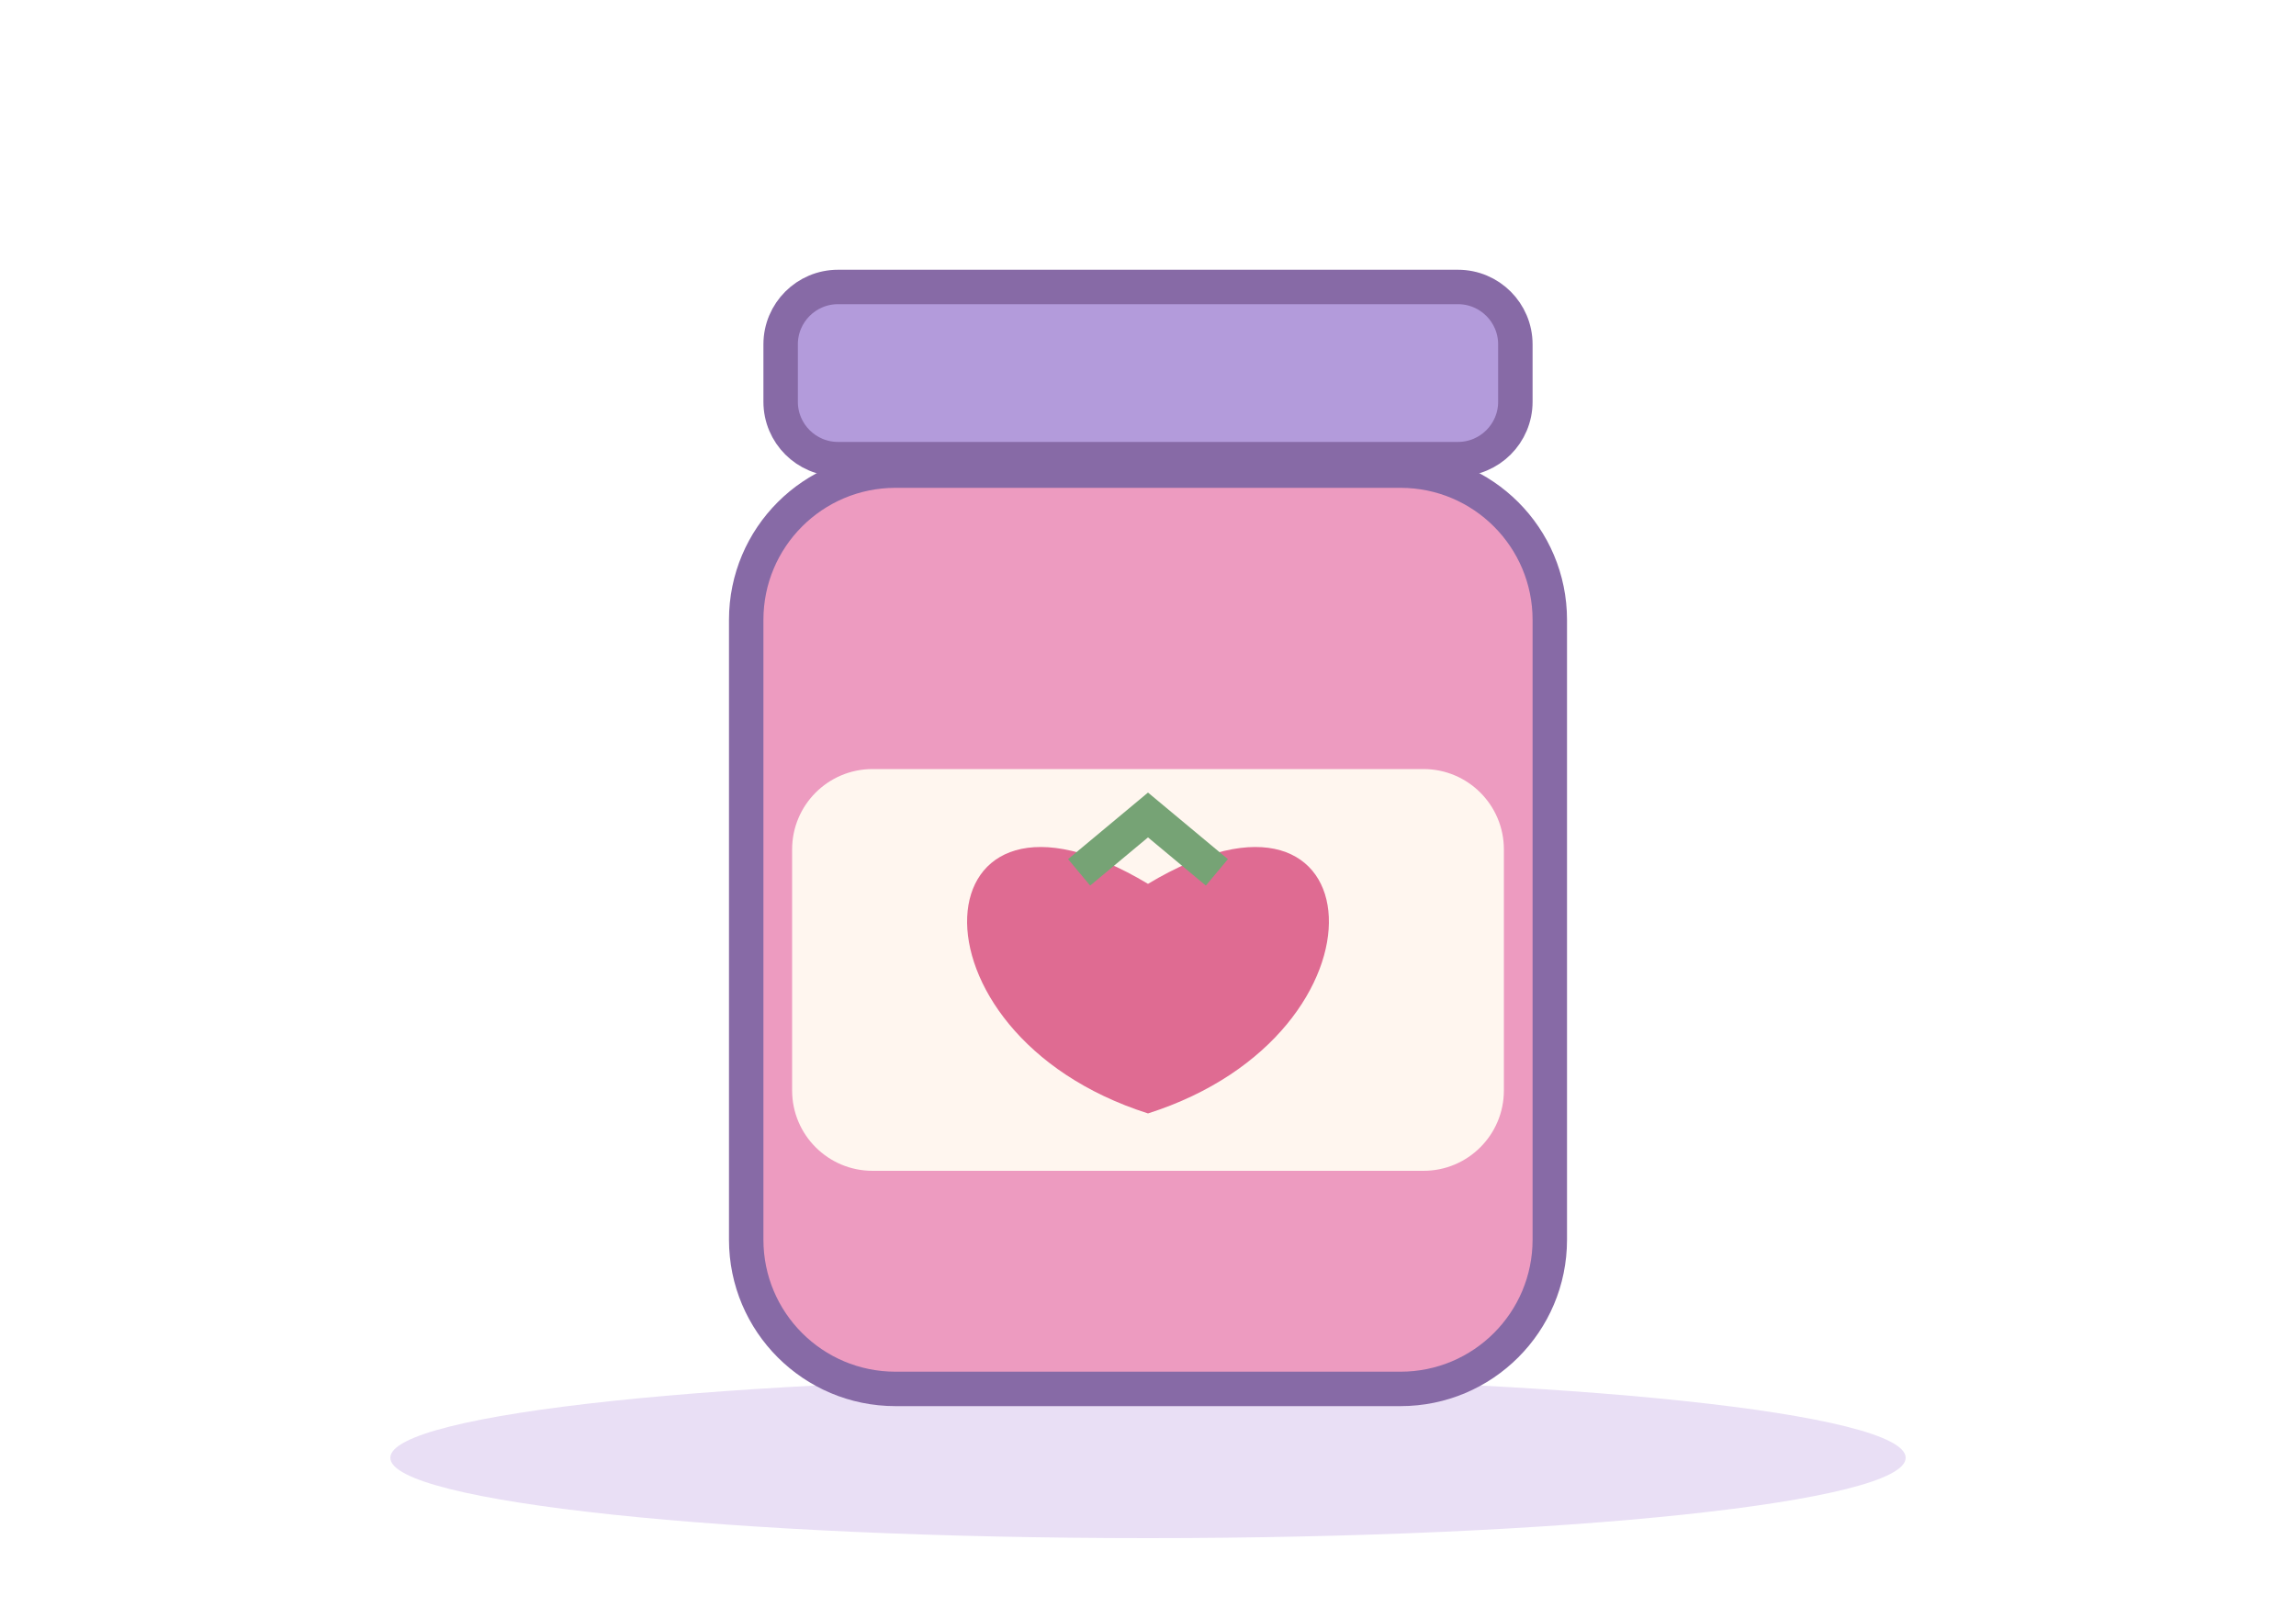
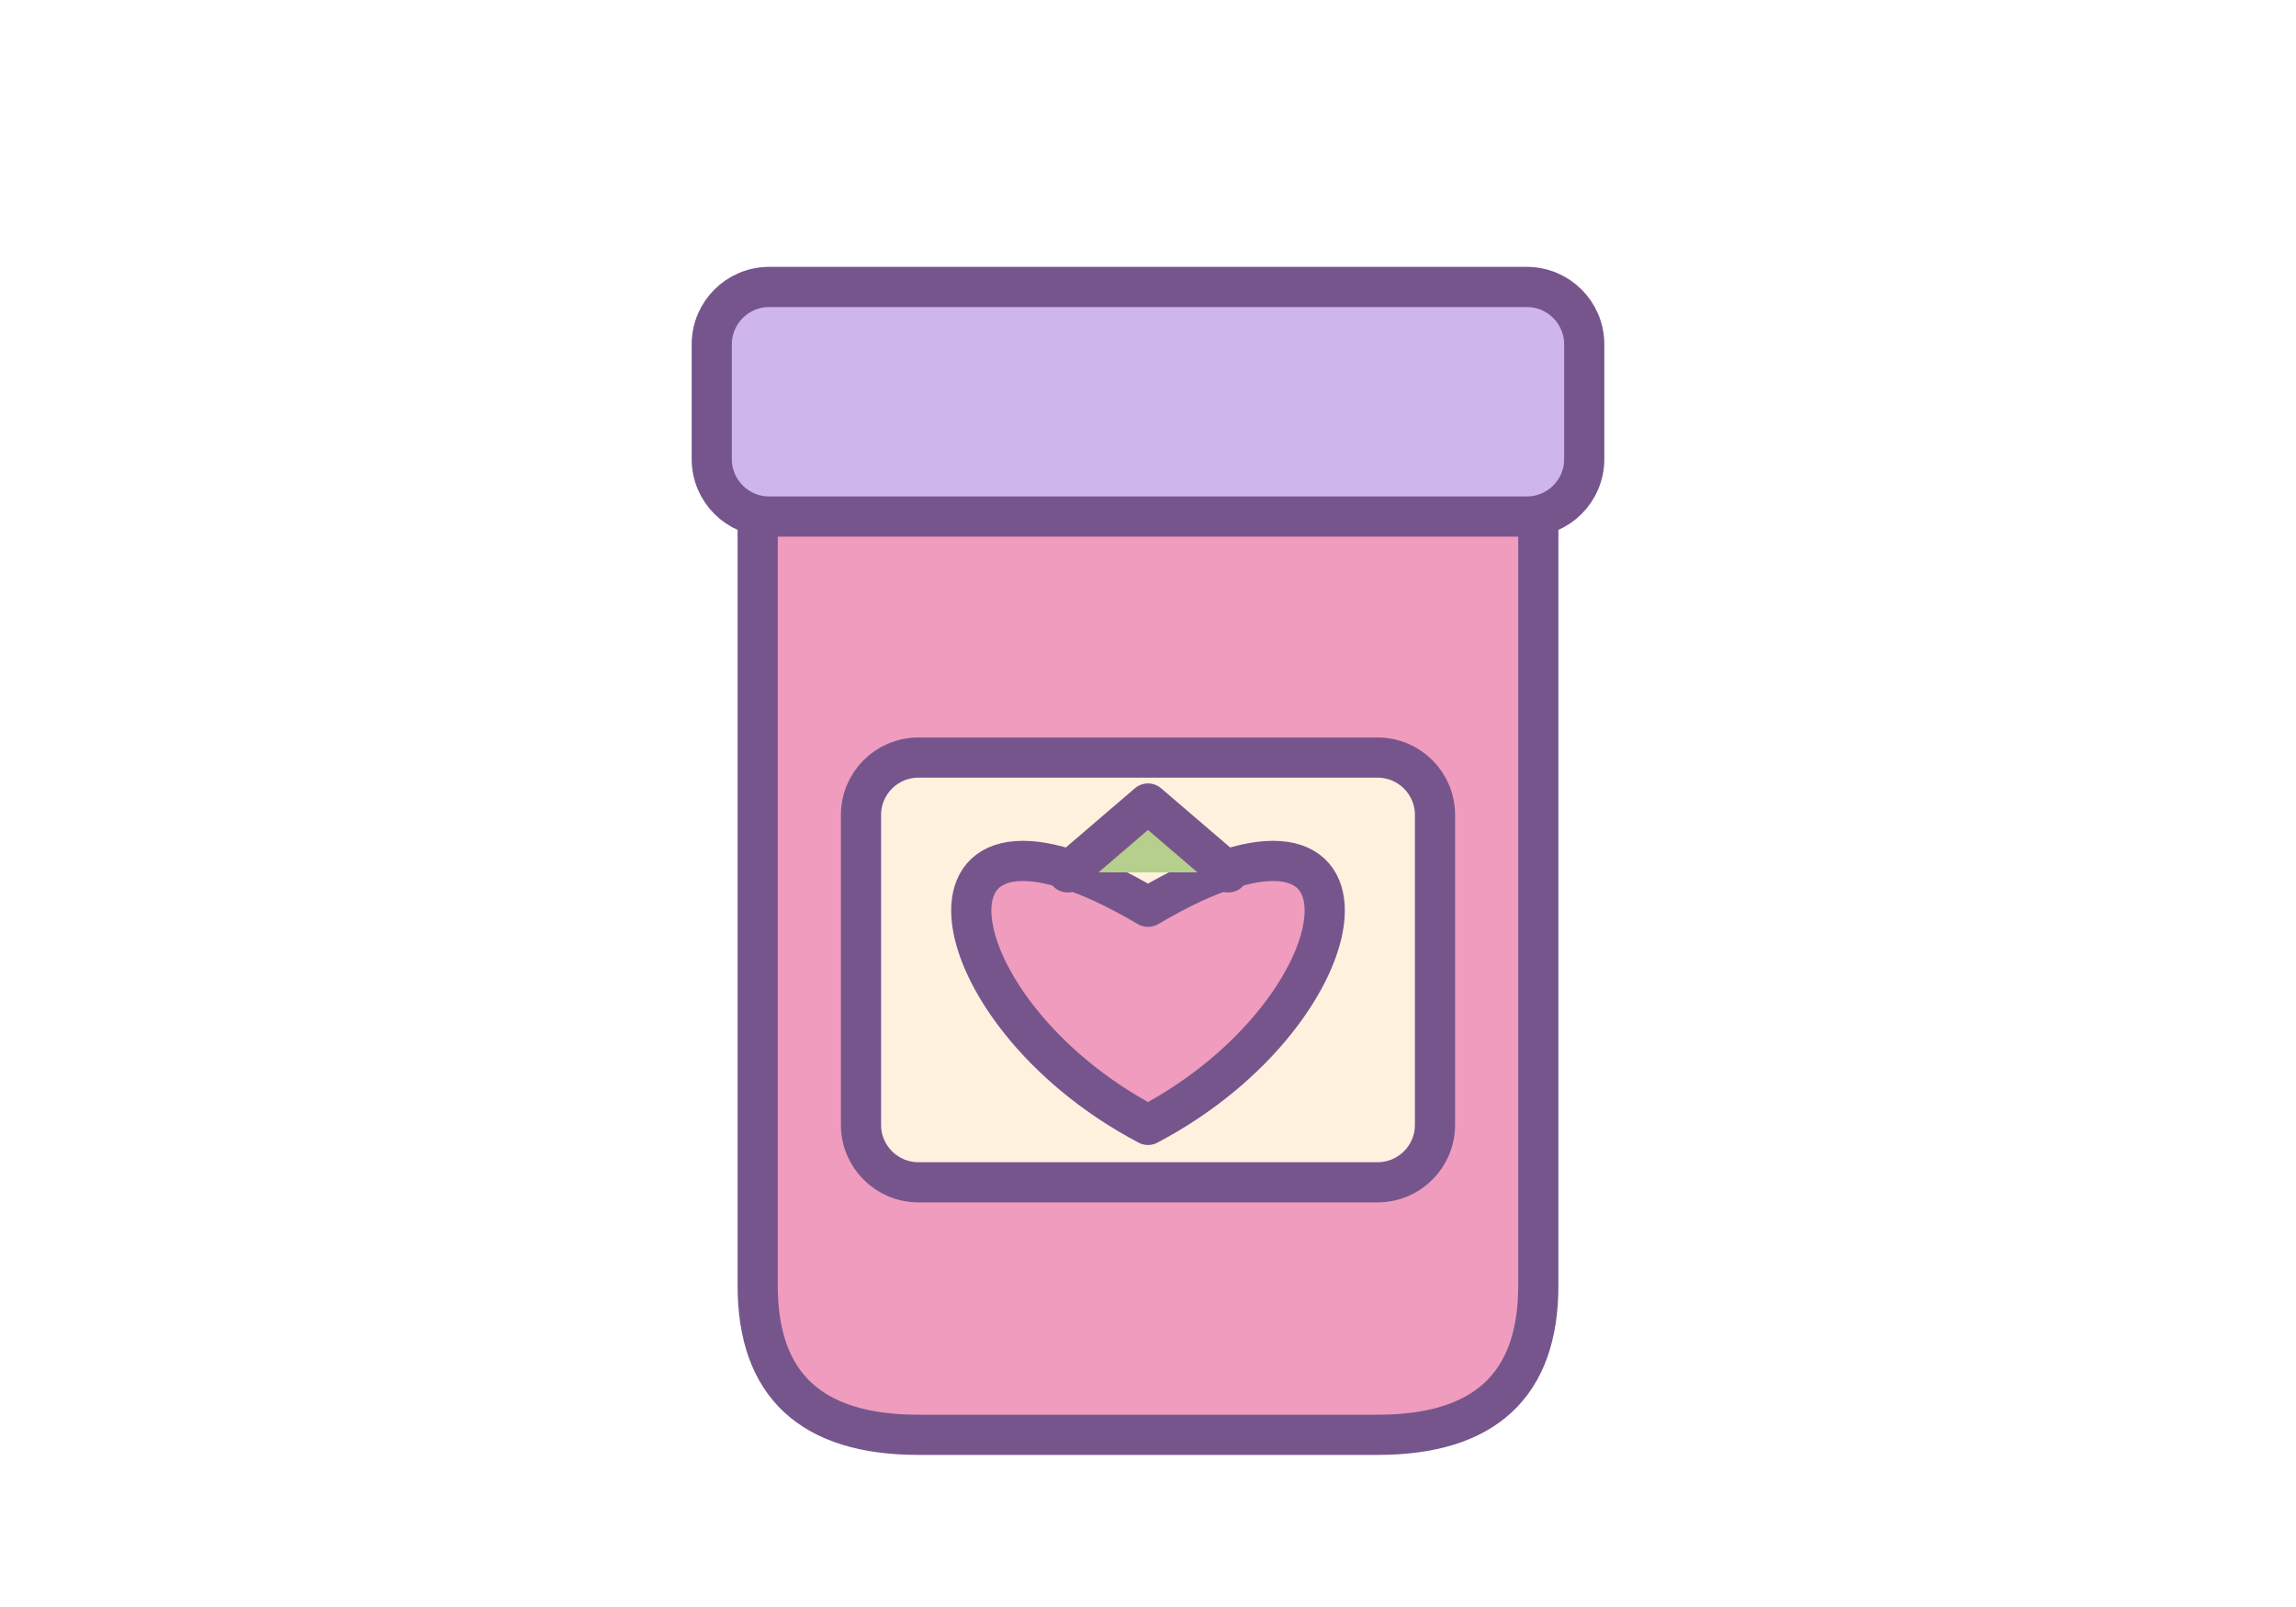
- <svg xmlns="http://www.w3.org/2000/svg" viewBox="0 0 200 140" fill="none">
-   <ellipse cx="100" cy="127" rx="66" ry="7" fill="#e9dff5" />
-   <rect x="68" y="25" width="64" height="15" rx="5" fill="#b39bdb" stroke="#876aa6" stroke-width="3" />
-   <rect x="65" y="41" width="70" height="80" rx="13" fill="#ed9bc0" stroke="#876aa6" stroke-width="3" />
-   <rect x="69" y="67" width="62" height="35" rx="7" fill="#fff6ef" />
-   <path d="M100 77c-20-12-22 13 0 20 22-7 20-32 0-20" fill="#df6b92" />
-   <path d="m94 76 6-5 6 5" stroke="#76a375" stroke-width="3" />
+ <svg xmlns="http://www.w3.org/2000/svg" viewBox="0 0 200 140" fill="none" stroke="#76558d" stroke-width="3.5" stroke-linecap="round" stroke-linejoin="round">
+   <path d="M66 44H134V112Q134 125 120 125H80Q66 125 66 112Z" fill="#ef9cbe" />
+   <rect x="62" y="25" width="76" height="20" rx="5" fill="#ceb5eb" />
+   <rect x="75" y="66" width="50" height="37" rx="5" fill="#fff1de" />
+   <path d="M100 79C78 66 81 88 100 98 119 88 122 66 100 79Z" fill="#ef9cbe" />
+   <path d="M93 76 100 70 107 76" fill="#b6cf8c" />
</svg>
